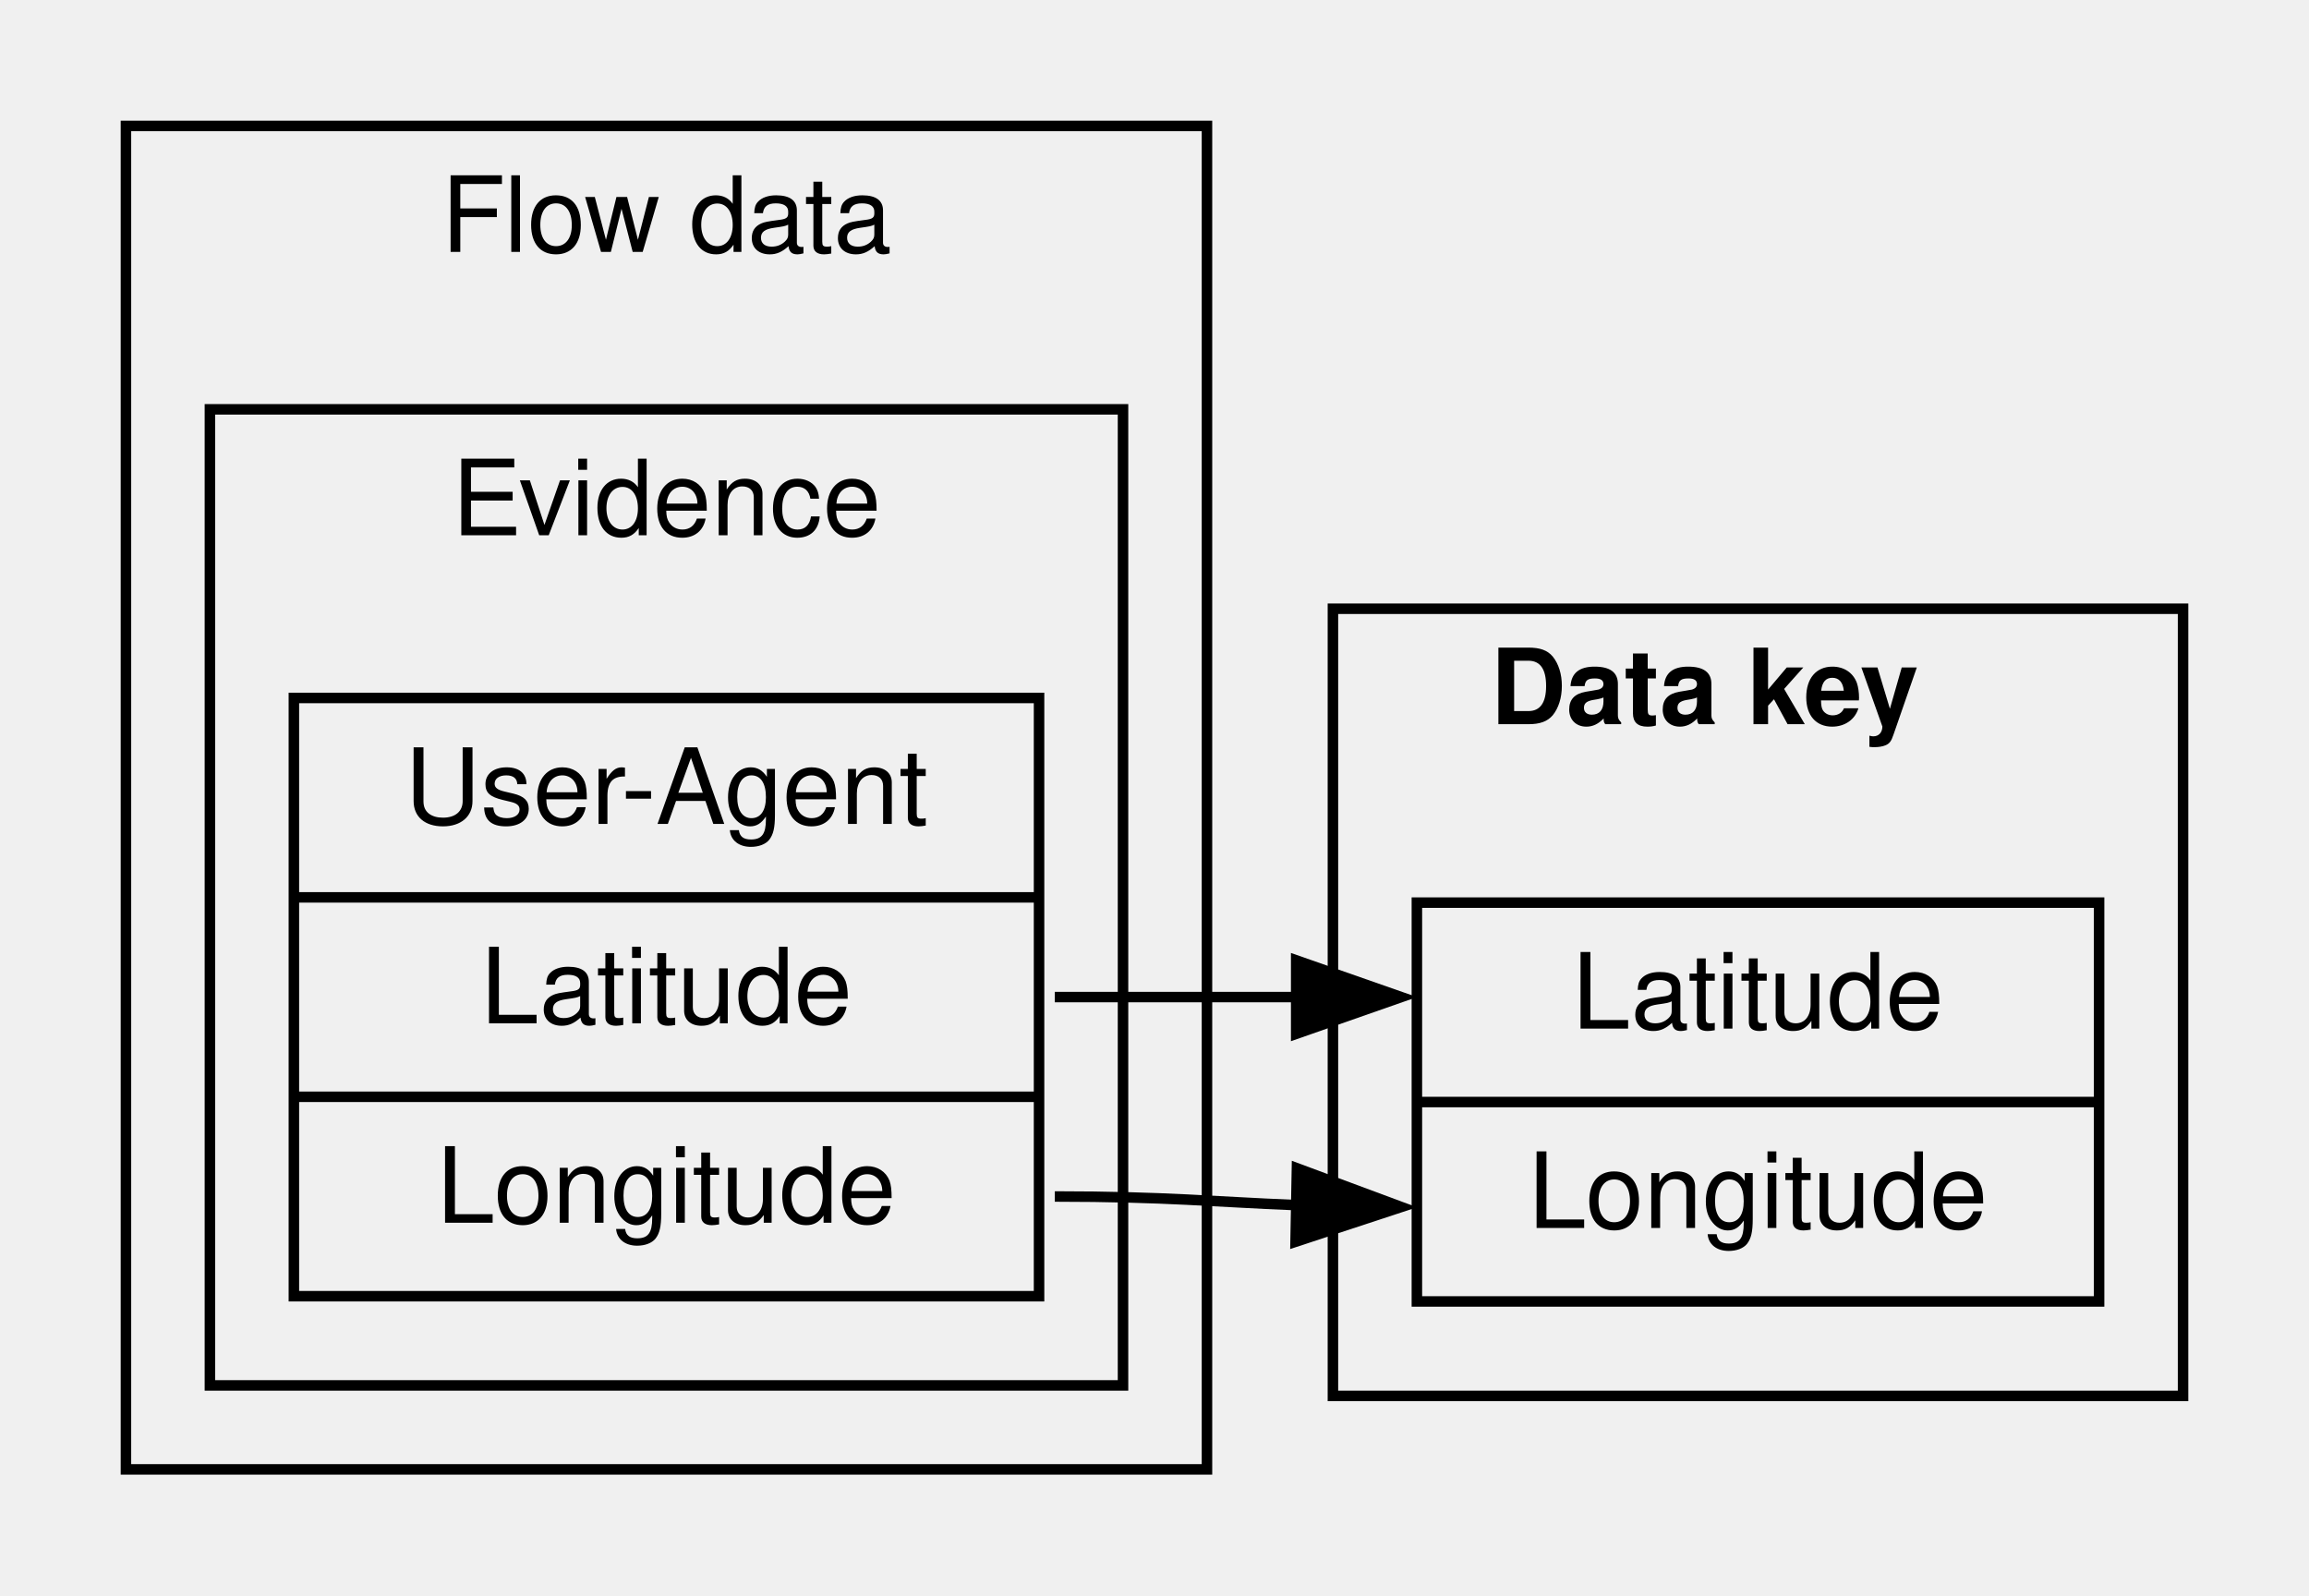
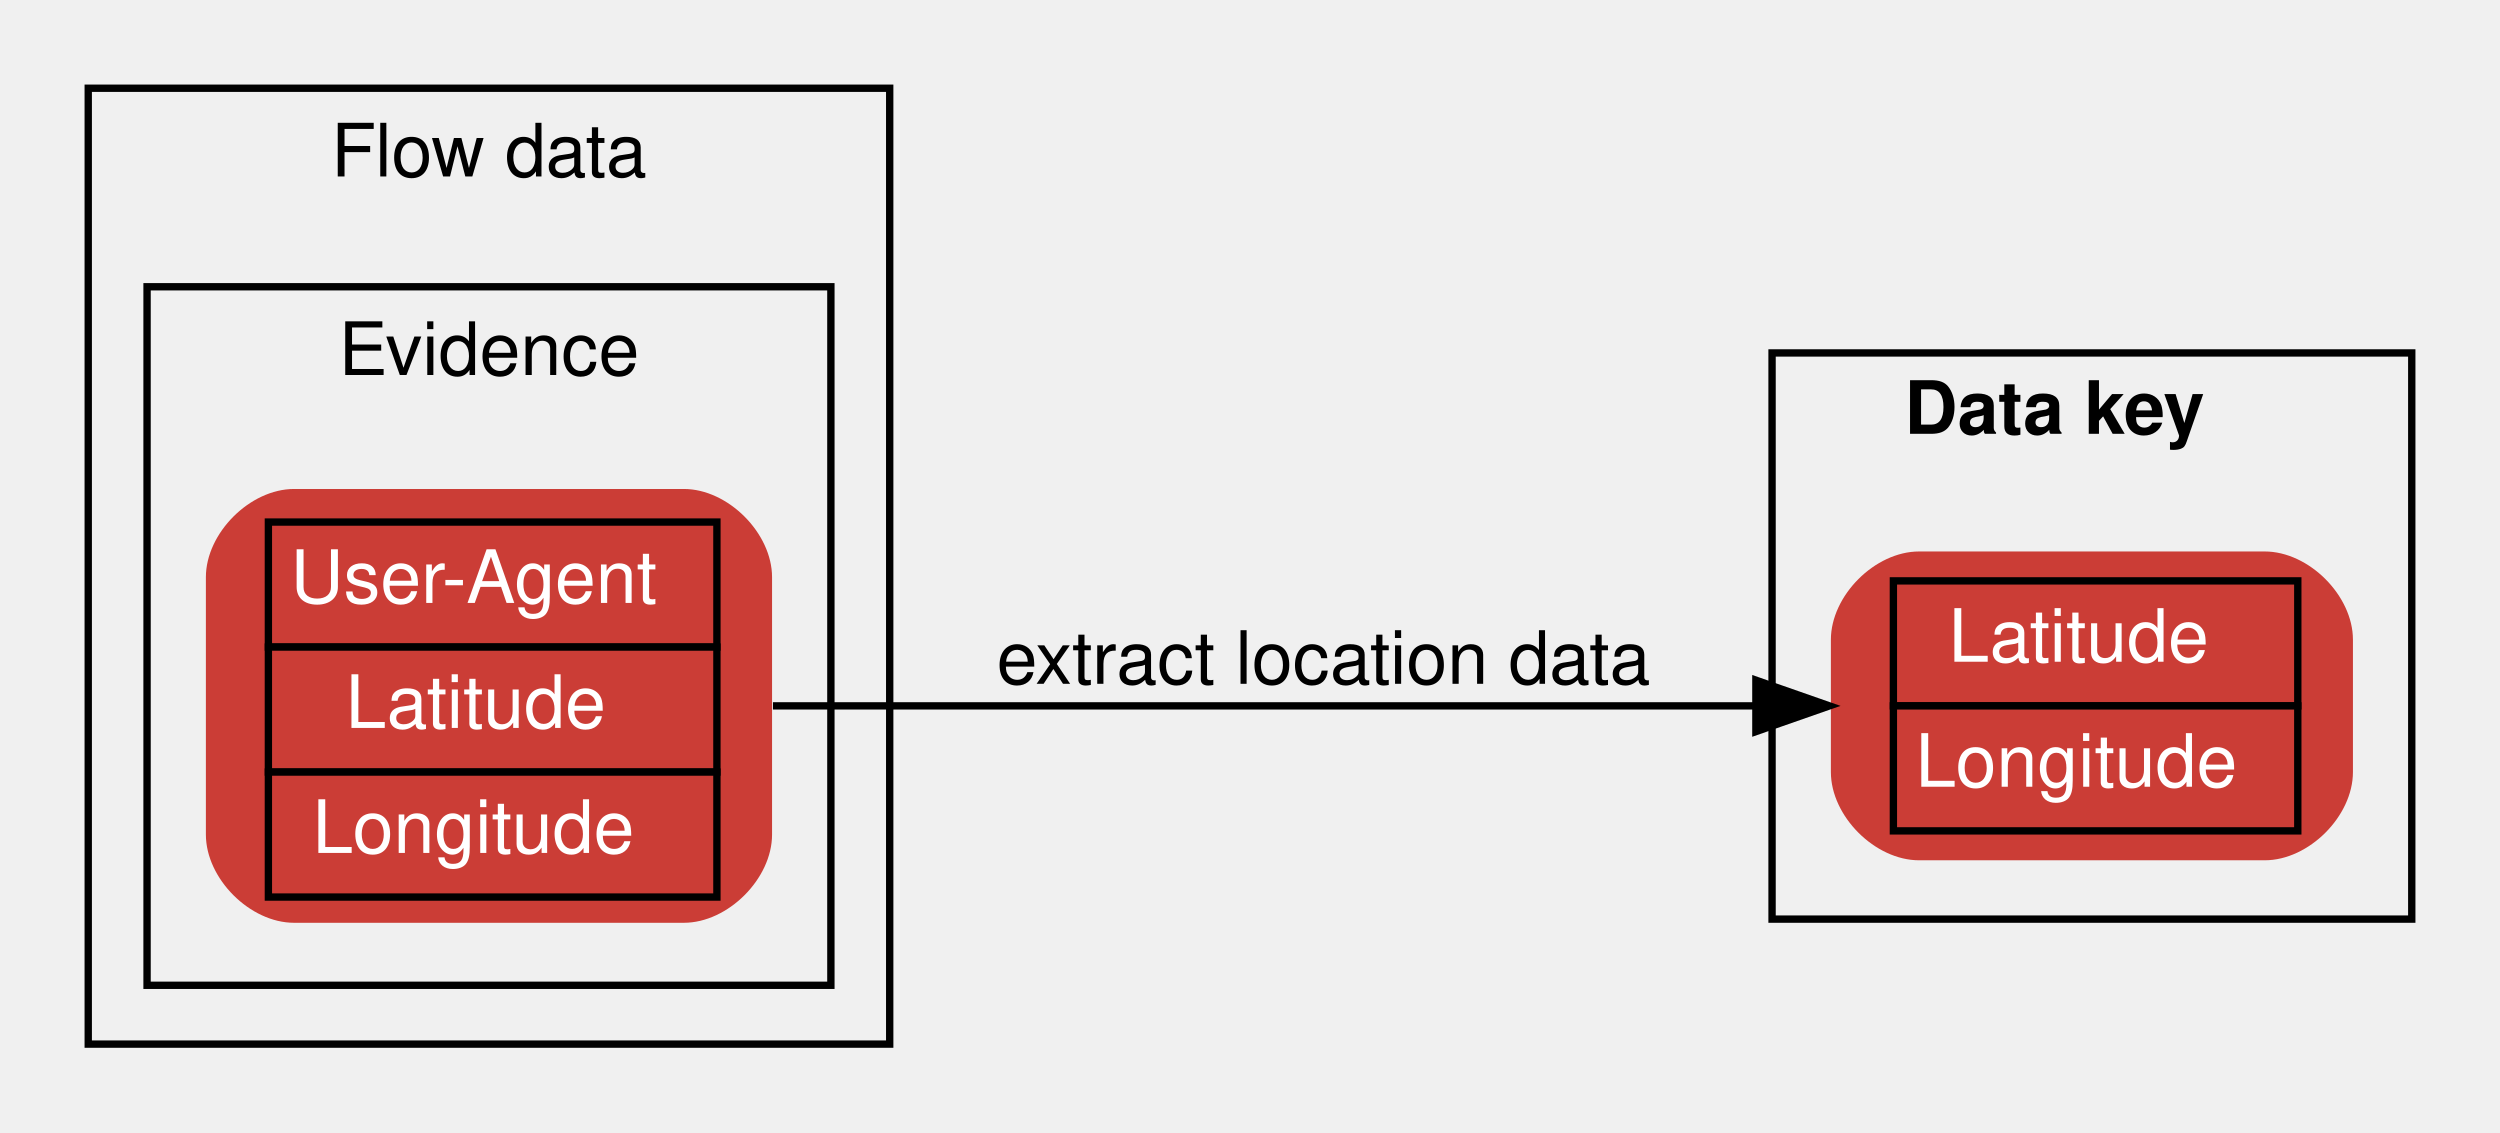
- <svg xmlns="http://www.w3.org/2000/svg" xmlns:xlink="http://www.w3.org/1999/xlink" width="220pt" height="152pt" viewBox="0.00 0.00 220.00 152.00">
-   <g id="graph0" class="graph" transform="scale(1 1) rotate(0) translate(4 148)">
+ <svg xmlns="http://www.w3.org/2000/svg" xmlns:xlink="http://www.w3.org/1999/xlink" width="340pt" height="154pt" viewBox="0.00 0.00 340.00 154.00">
+   <g id="graph0" class="graph" transform="scale(1 1) rotate(0) translate(4 150)">
    <g id="clust1" class="cluster">
      <g id="a_clust1">
        <a xlink:href="_pipeline_api__concepts__data__flow_data.html#PipelineApi_Concepts_Data_FlowData" target="_top" xlink:title="Flow data">
-           <polygon fill="transparent" stroke="black" points="8,-8 8,-136 111,-136 111,-8 8,-8" />
-           <text text-anchor="middle" x="59.5" y="-124" font-family="Helvetica,sans-Serif" font-size="10.00">Flow data</text>
+           <polygon fill="transparent" stroke="black" points="8,-8 8,-138 117,-138 117,-8 8,-8" />
+           <text text-anchor="middle" x="62.5" y="-126" font-family="Helvetica,sans-Serif" font-size="10.00">Flow data</text>
        </a>
      </g>
    </g>
    <g id="clust2" class="cluster">
      <g id="a_clust2">
        <a xlink:href="_pipeline_api__concepts__data__evidence.html#PipelineApi_Concepts_Data_Evidence" target="_top" xlink:title="Evidence">
-           <polygon fill="transparent" stroke="black" points="16,-16 16,-109 103,-109 103,-16 16,-16" />
-           <text text-anchor="middle" x="59.5" y="-97" font-family="Helvetica,sans-Serif" font-size="10.00">Evidence</text>
+           <polygon fill="transparent" stroke="black" points="16,-16 16,-111 109,-111 109,-16 16,-16" />
+           <text text-anchor="middle" x="62.5" y="-99" font-family="Helvetica,sans-Serif" font-size="10.00">Evidence</text>
        </a>
      </g>
    </g>
    <g id="clust3" class="cluster">
-       <polygon fill="transparent" stroke="black" points="123,-15 123,-90 204,-90 204,-15 123,-15" />
-       <text text-anchor="start" x="138" y="-79" font-family="Helvetica,sans-Serif" font-weight="bold" font-size="10.00">Data key</text>
+       <polygon fill="transparent" stroke="black" points="237,-25 237,-102 324,-102 324,-25 237,-25" />
+       <text text-anchor="start" x="255" y="-91" font-family="Helvetica,sans-Serif" font-weight="bold" font-size="10.00">Data key</text>
    </g>
    <g id="node1" class="node">
-       <polygon fill="none" stroke="black" points="24,-24.5 24,-81.5 95,-81.5 95,-24.5 24,-24.5" />
-       <text text-anchor="middle" x="59.5" y="-69.5" font-family="Helvetica,sans-Serif" font-size="10.00">User-Agent</text>
-       <polyline fill="none" stroke="black" points="24,-62.5 95,-62.5 " />
-       <text text-anchor="middle" x="59.5" y="-50.5" font-family="Helvetica,sans-Serif" font-size="10.00">Latitude</text>
-       <polyline fill="none" stroke="black" points="24,-43.5 95,-43.5 " />
-       <text text-anchor="middle" x="59.5" y="-31.5" font-family="Helvetica,sans-Serif" font-size="10.00">Longitude</text>
+       <path fill="#cb3d36" stroke="transparent" d="M89,-83.5C89,-83.5 36,-83.5 36,-83.5 30,-83.5 24,-77.5 24,-71.5 24,-71.5 24,-36.5 24,-36.5 24,-30.5 30,-24.5 36,-24.5 36,-24.5 89,-24.5 89,-24.5 95,-24.5 101,-30.5 101,-36.5 101,-36.5 101,-71.5 101,-71.5 101,-77.5 95,-83.5 89,-83.5" />
+       <path fill="#cb3d36" stroke="transparent" d="M44,-28.5C44,-28.5 81,-28.5 81,-28.5 87,-28.5 93,-34.5 93,-40.5 93,-40.5 93,-67.5 93,-67.5 93,-73.5 87,-79.5 81,-79.5 81,-79.5 44,-79.5 44,-79.5 38,-79.5 32,-73.5 32,-67.5 32,-67.5 32,-40.5 32,-40.5 32,-34.5 38,-28.5 44,-28.5" />
+       <polygon fill="#cb3d36" stroke="transparent" points="32.5,-62 32.5,-79 93.5,-79 93.5,-62 32.5,-62" />
+       <polygon fill="none" stroke="black" points="32.5,-62 32.5,-79 93.5,-79 93.5,-62 32.5,-62" />
+       <text text-anchor="start" x="35.5" y="-68" font-family="Helvetica,sans-Serif" font-size="10.00" fill="white">User-Agent</text>
+       <polygon fill="#cb3d36" stroke="transparent" points="32.5,-45 32.5,-62 93.5,-62 93.5,-45 32.5,-45" />
+       <polygon fill="none" stroke="black" points="32.5,-45 32.5,-62 93.5,-62 93.5,-45 32.5,-45" />
+       <text text-anchor="start" x="43" y="-51" font-family="Helvetica,sans-Serif" font-size="10.00" fill="white">Latitude</text>
+       <polygon fill="#cb3d36" stroke="transparent" points="32.5,-28 32.5,-45 93.5,-45 93.5,-28 32.5,-28" />
+       <polygon fill="none" stroke="black" points="32.5,-28 32.5,-45 93.5,-45 93.5,-28 32.5,-28" />
+       <text text-anchor="start" x="38.5" y="-34" font-family="Helvetica,sans-Serif" font-size="10.00" fill="white">Longitude</text>
    </g>
    <g id="node2" class="node">
-       <polygon fill="none" stroke="black" points="131,-24 131,-62 196,-62 196,-24 131,-24" />
-       <text text-anchor="middle" x="163.5" y="-50" font-family="Helvetica,sans-Serif" font-size="10.00">Latitude</text>
-       <polyline fill="none" stroke="black" points="131,-43 196,-43 " />
-       <text text-anchor="middle" x="163.5" y="-31" font-family="Helvetica,sans-Serif" font-size="10.00">Longitude</text>
+       <path fill="#cb3d36" stroke="transparent" d="M304,-75C304,-75 257,-75 257,-75 251,-75 245,-69 245,-63 245,-63 245,-45 245,-45 245,-39 251,-33 257,-33 257,-33 304,-33 304,-33 310,-33 316,-39 316,-45 316,-45 316,-63 316,-63 316,-69 310,-75 304,-75" />
+       <path fill="#cb3d36" stroke="transparent" d="M264.33,-37C264.33,-37 296.67,-37 296.67,-37 302.33,-37 308,-42.67 308,-48.33 308,-48.33 308,-59.67 308,-59.67 308,-65.33 302.33,-71 296.67,-71 296.67,-71 264.33,-71 264.33,-71 258.67,-71 253,-65.33 253,-59.67 253,-59.67 253,-48.33 253,-48.33 253,-42.67 258.67,-37 264.33,-37" />
+       <polygon fill="#cb3d36" stroke="transparent" points="253.5,-54 253.5,-71 308.5,-71 308.5,-54 253.5,-54" />
+       <polygon fill="none" stroke="black" points="253.5,-54 253.5,-71 308.5,-71 308.5,-54 253.5,-54" />
+       <text text-anchor="start" x="261" y="-60" font-family="Helvetica,sans-Serif" font-size="10.00" fill="white">Latitude</text>
+       <polygon fill="#cb3d36" stroke="transparent" points="253.5,-37 253.5,-54 308.5,-54 308.5,-37 253.5,-37" />
+       <polygon fill="none" stroke="black" points="253.5,-37 253.5,-54 308.5,-54 308.5,-37 253.5,-37" />
+       <text text-anchor="start" x="256.5" y="-43" font-family="Helvetica,sans-Serif" font-size="10.00" fill="white">Longitude</text>
    </g>
    <g id="edge1" class="edge">
-       <path fill="none" stroke="black" d="M96.5,-53C107.04,-53 111.9,-53 119.25,-53" />
-       <polygon fill="black" stroke="black" points="119.5,-56.5 129.5,-53 119.5,-49.5 119.5,-56.5" />
-     </g>
-     <g id="edge2" class="edge">
-       <path fill="none" stroke="black" d="M96.5,-34C107.05,-34 111.9,-33.48 119.24,-33.19" />
-       <polygon fill="black" stroke="black" points="119.57,-36.69 129.5,-33 119.44,-29.69 119.57,-36.69" />
+       <path fill="none" stroke="black" d="M101.12,-54C138.29,-54 195.16,-54 234.66,-54" />
+       <polygon fill="black" stroke="black" points="234.8,-57.5 244.8,-54 234.8,-50.5 234.8,-57.5" />
+       <text text-anchor="middle" x="176" y="-57" font-family="Helvetica,sans-Serif" font-size="10.00">extract location data</text>
    </g>
  </g>
</svg>
